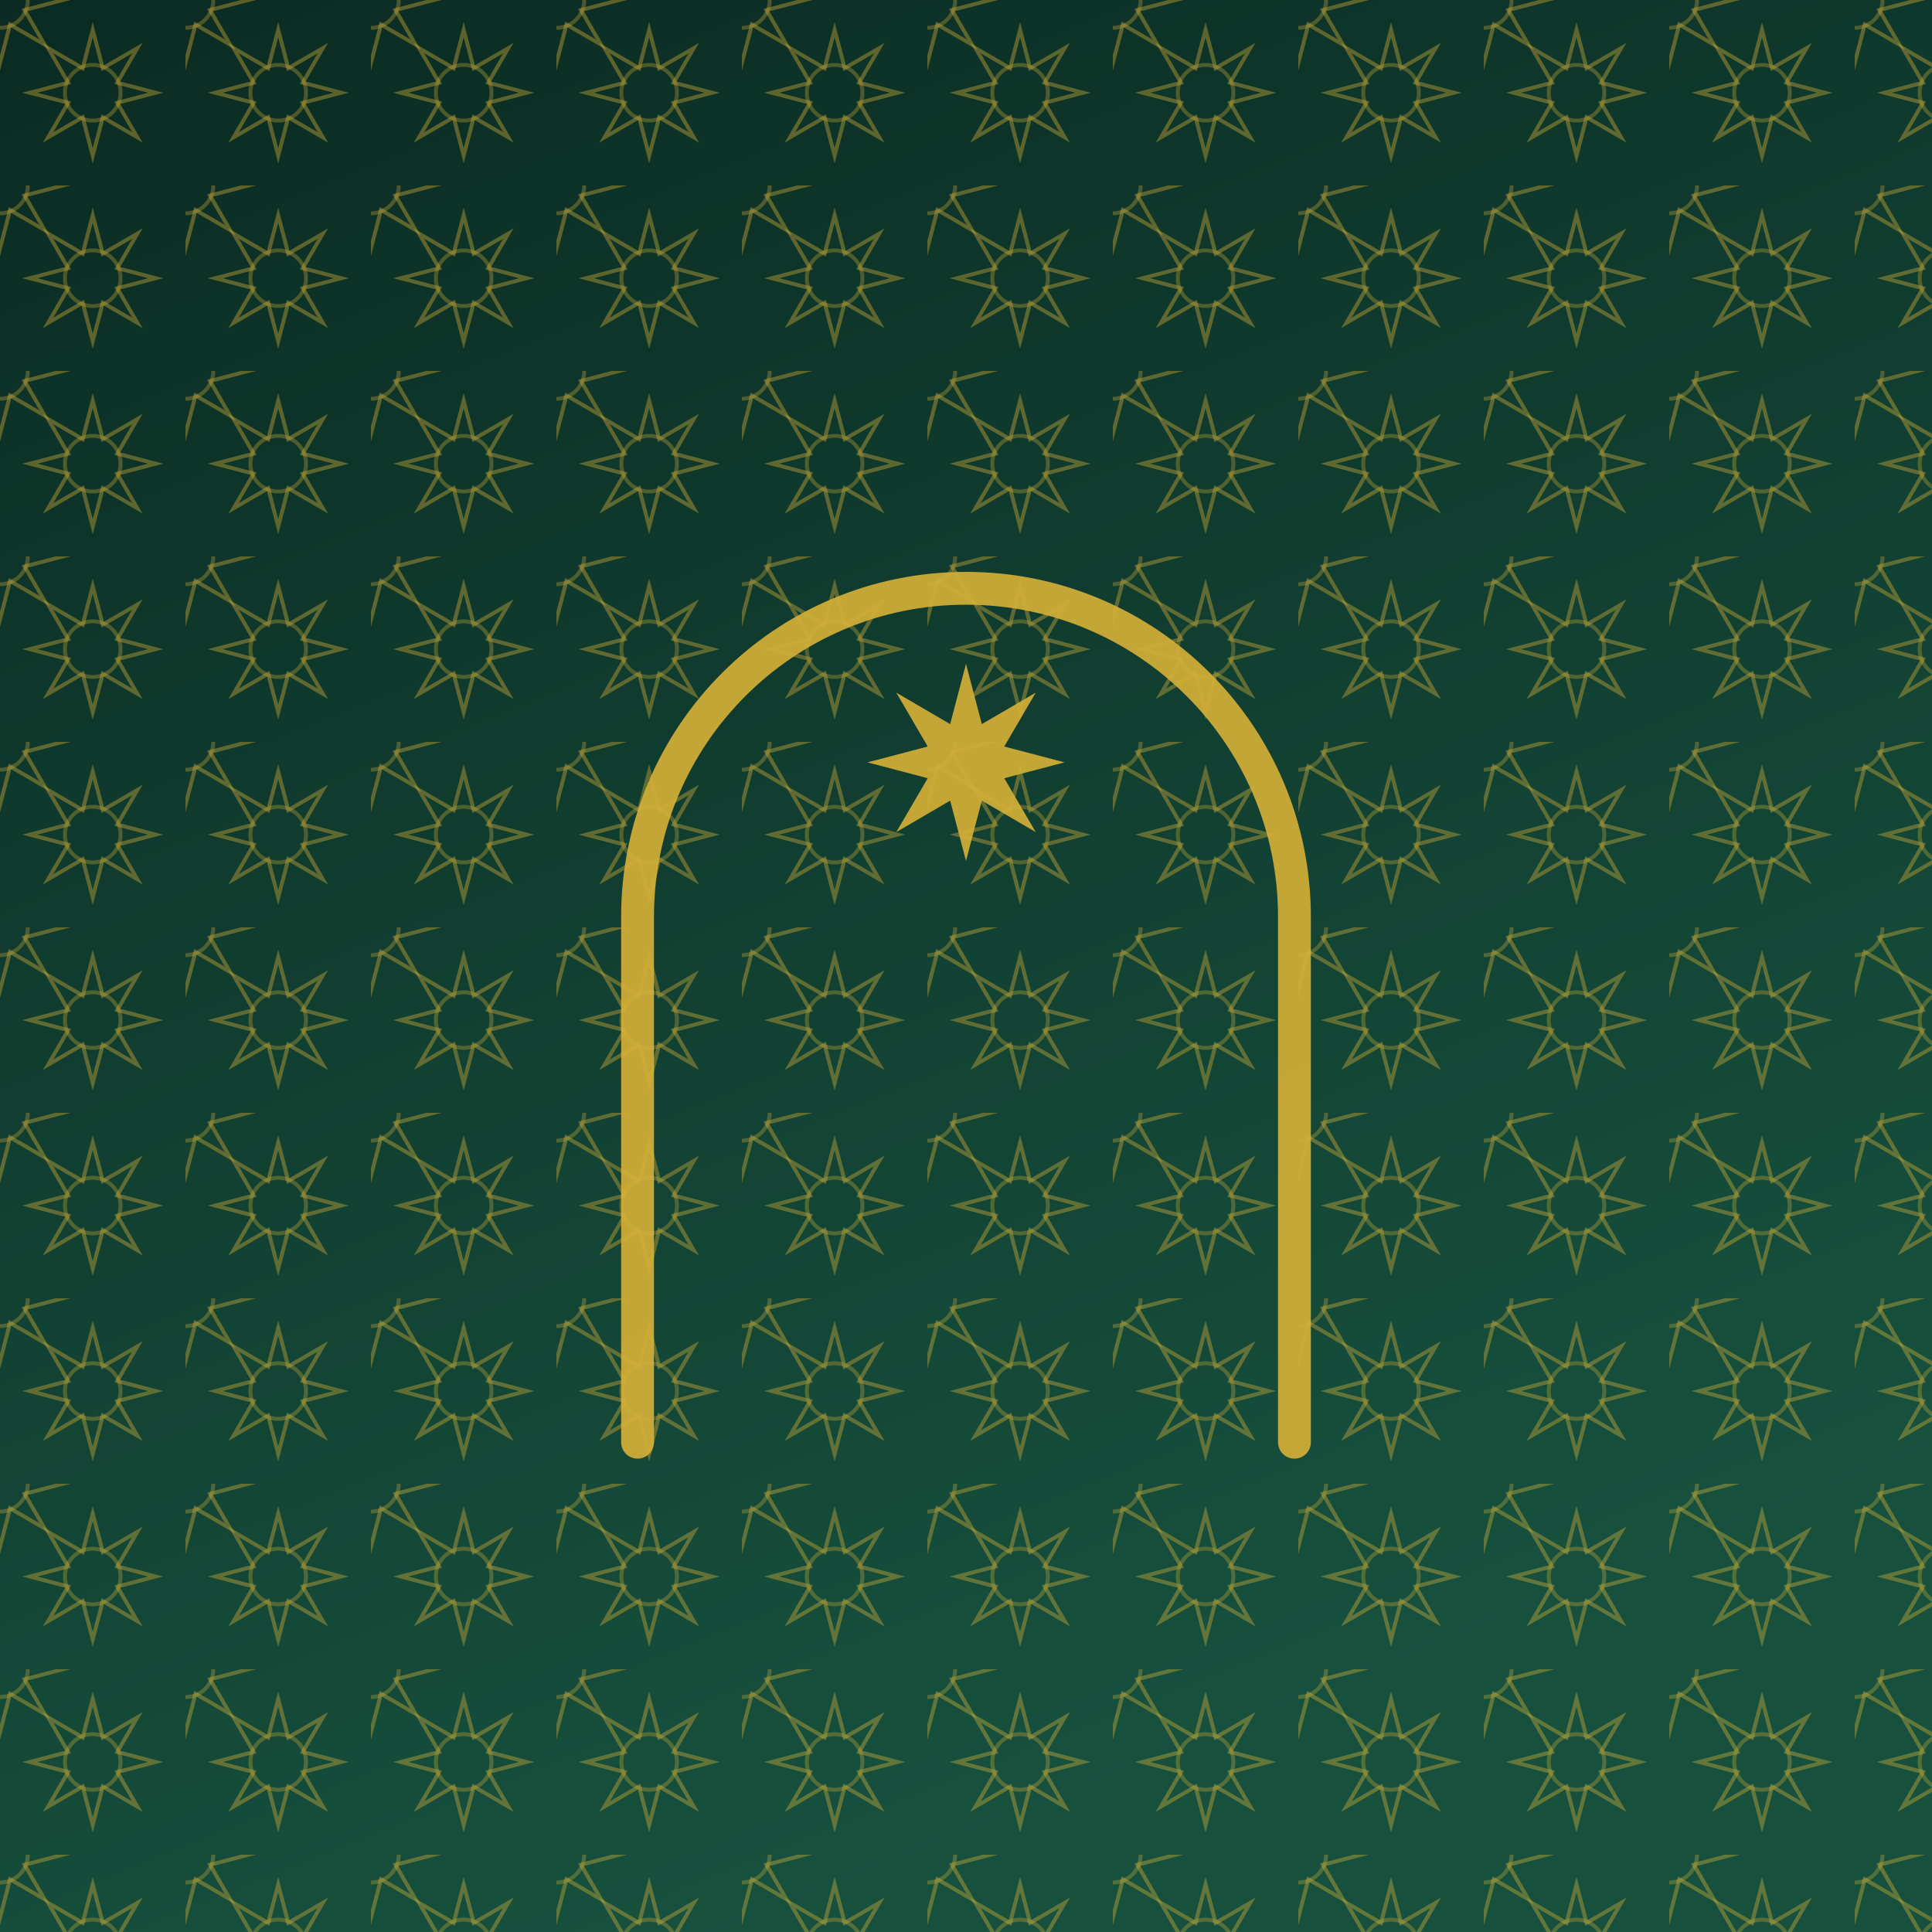
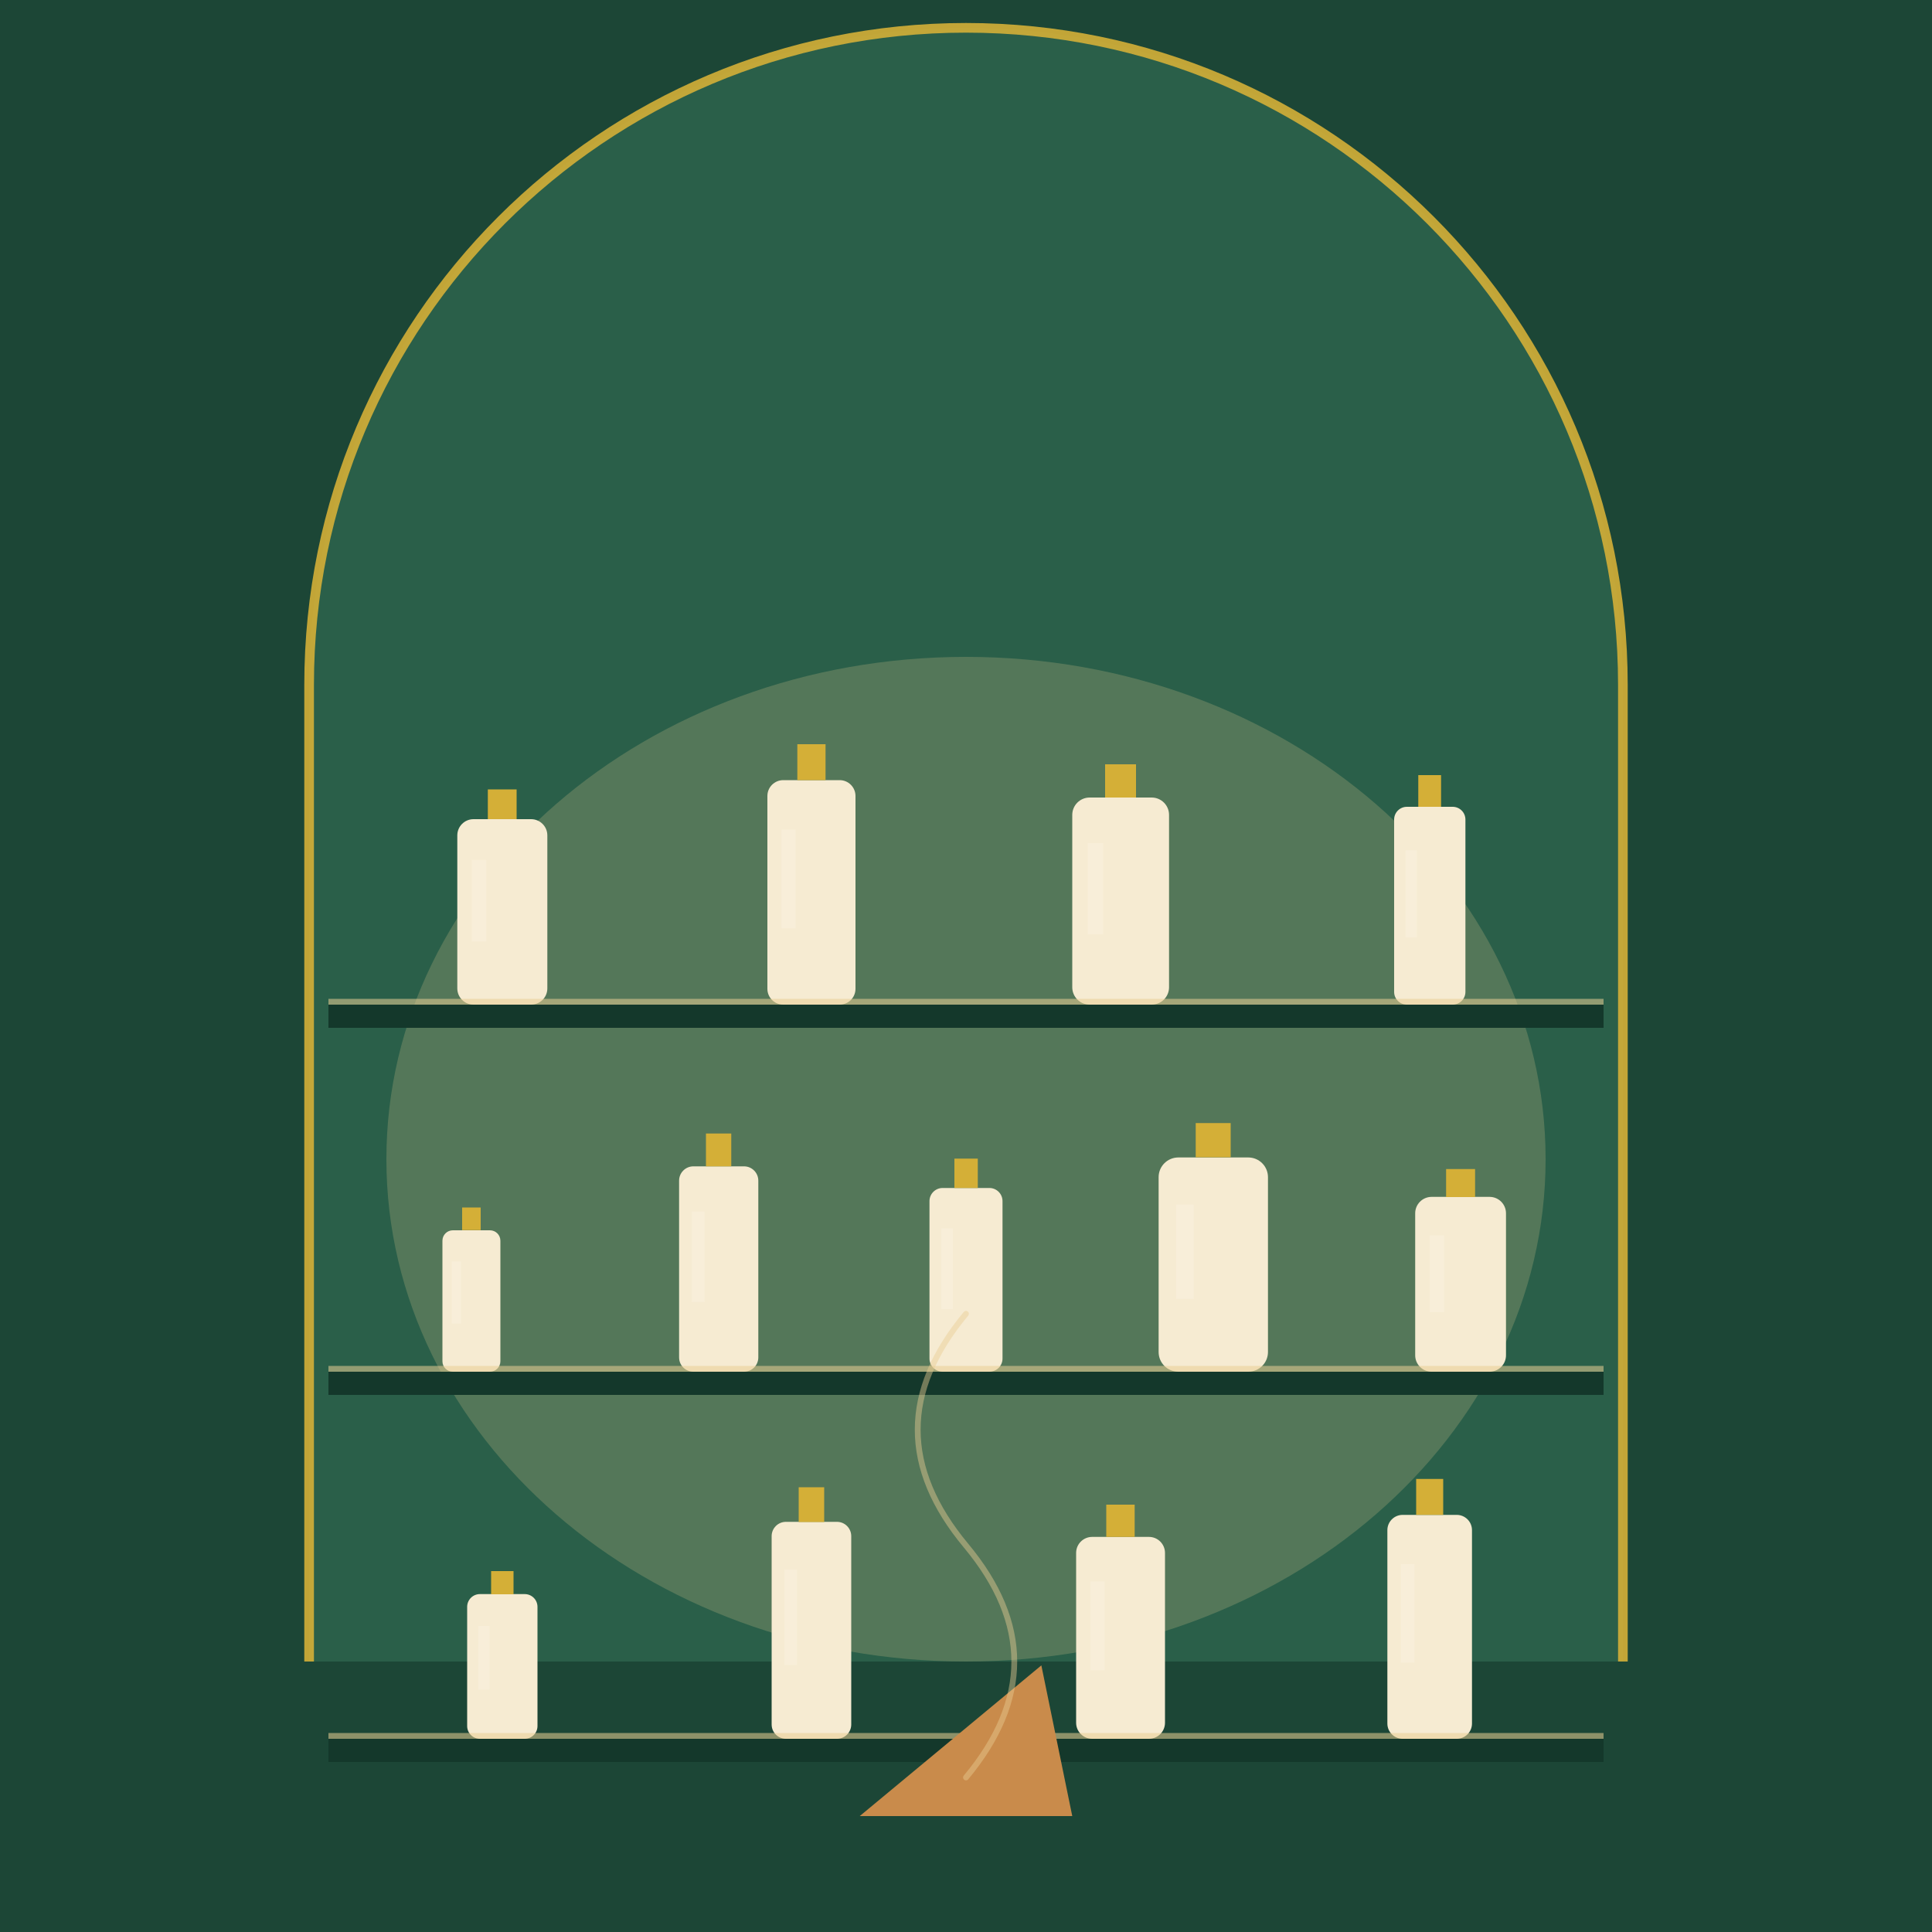
- <svg xmlns="http://www.w3.org/2000/svg" viewBox="0 0 1000 1000" width="1000" height="1000" role="img">
-   <defs>
-     <linearGradient id="f" x1="0" y1="0" x2="0.4" y2="1">
-       <stop offset="0" stop-color="#0B2B22" />
-       <stop offset="1" stop-color="#17513E" />
-     </linearGradient>
-     <pattern id="m" width="96" height="96" patternUnits="userSpaceOnUse">
-       <polygon points="0.0,-32.6 5.2,-12.7 23.1,-23.1 12.7,-5.2 32.6,-0.0 12.7,5.2 23.1,23.1 5.2,12.7 0.0,32.6 -5.2,12.7 -23.1,23.1 -12.7,5.2 -32.6,0.0 -12.7,-5.2 -23.1,-23.1 -5.2,-12.7" fill="none" stroke="#D4AF37" stroke-width="2.0" stroke-opacity="0.4" />
-       <circle cx="0.0" cy="0.0" r="14.4" fill="none" stroke="#D4AF37" stroke-width="2.0" stroke-opacity="0.32" />
-       <polygon points="48.0,15.4 53.2,35.3 71.1,24.9 60.7,42.8 80.6,48.0 60.7,53.2 71.1,71.1 53.2,60.7 48.0,80.6 42.8,60.7 24.9,71.1 35.3,53.2 15.4,48.0 35.3,42.8 24.9,24.9 42.8,35.3" fill="none" stroke="#D4AF37" stroke-width="2.0" stroke-opacity="0.4" />
-       <circle cx="48.0" cy="48.0" r="14.4" fill="none" stroke="#D4AF37" stroke-width="2.0" stroke-opacity="0.32" />
-     </pattern>
-   </defs>
-   <rect width="1000" height="1000" fill="url(#f)" />
-   <rect width="1000" height="1000" fill="url(#m)" />
-   <g opacity=".92">
-     <path d="M330.0 746.5 L330.0 474.5 A170.0 170.0 0 0 1 670.0 474.5 L670.0 746.5" fill="none" stroke="#D4AF37" stroke-width="17.0" stroke-linecap="round" />
-     <polygon points="500.0,343.6 508.2,374.8 536.1,358.5 519.8,386.4 551.0,394.6 519.8,402.8 536.1,430.7 508.2,414.4 500.0,445.6 491.8,414.4 463.9,430.7 480.2,402.8 449.0,394.6 480.2,386.4 463.9,358.5 491.8,374.8" fill="#D4AF37" />
-   </g>
+ <svg xmlns="http://www.w3.org/2000/svg" viewBox="0 0 1000 1000" width="1000" height="1000" preserveAspectRatio="xMidYMid slice" role="img">
+   <rect width="1000" height="1000" fill="#1C4636" />
+   <path d="M160 860 L160 354.4 A340 340 0 1 1 840 354.4 L840 860" fill="#2A5F49" />
+   <path d="M160 860 L160 354.4 A340 340 0 1 1 840 354.4 L840 860" fill="none" stroke="#D4AF37" stroke-width="5" opacity=".9" />
+   <ellipse cx="500" cy="600" rx="300" ry="260" fill="#E9CD93" opacity=".22" />
+   <rect x="236.7" y="424" width="46.6" height="96" rx="8.4" fill="#F6EBD2" />
+   <rect x="252.5" y="408.6" width="14.9" height="15.4" fill="#D4AF37" />
+   <rect x="244.2" y="445.1" width="7.5" height="42.2" fill="#FBF4E4" opacity=".35" />
+   <rect x="397.2" y="403.8" width="45.6" height="116.2" rx="8.2" fill="#F6EBD2" />
+   <rect x="412.7" y="385.2" width="14.6" height="18.6" fill="#D4AF37" />
+   <rect x="404.5" y="429.4" width="7.3" height="51.1" fill="#FBF4E4" opacity=".35" />
+   <rect x="555" y="412.8" width="50.1" height="107.2" rx="9" fill="#F6EBD2" />
+   <rect x="572" y="395.6" width="16" height="17.2" fill="#D4AF37" />
+   <rect x="563" y="436.4" width="8" height="47.2" fill="#FBF4E4" opacity=".35" />
+   <rect x="721.6" y="417.6" width="36.9" height="102.4" rx="6.6" fill="#F6EBD2" />
+   <rect x="734.1" y="401.2" width="11.8" height="16.4" fill="#D4AF37" />
+   <rect x="727.5" y="440.1" width="5.9" height="45.1" fill="#FBF4E4" opacity=".35" />
+   <rect x="170" y="520" width="660" height="12" fill="#14382B" />
+   <rect x="170" y="517" width="660" height="3" fill="#E9CD93" opacity=".55" />
+   <rect x="229" y="636.8" width="30" height="73.2" rx="5.4" fill="#F6EBD2" />
+   <rect x="239.2" y="625" width="9.6" height="11.7" fill="#D4AF37" />
+   <rect x="233.8" y="652.9" width="4.8" height="32.2" fill="#FBF4E4" opacity=".35" />
+   <rect x="351.5" y="603.7" width="41" height="106.3" rx="7.4" fill="#F6EBD2" />
+   <rect x="365.4" y="586.7" width="13.1" height="17" fill="#D4AF37" />
+   <rect x="358.1" y="627.1" width="6.6" height="46.8" fill="#FBF4E4" opacity=".35" />
+   <rect x="481.1" y="614.9" width="37.8" height="95.1" rx="6.8" fill="#F6EBD2" />
+   <rect x="494" y="599.7" width="12.1" height="15.2" fill="#D4AF37" />
+   <rect x="487.2" y="635.8" width="6" height="41.8" fill="#FBF4E4" opacity=".35" />
+   <rect x="599.7" y="599.1" width="56.6" height="110.9" rx="10.2" fill="#F6EBD2" />
+   <rect x="618.9" y="581.3" width="18.1" height="17.7" fill="#D4AF37" />
+   <rect x="608.8" y="623.5" width="9.1" height="48.8" fill="#FBF4E4" opacity=".35" />
+   <rect x="732.5" y="619.5" width="47" height="90.5" rx="8.5" fill="#F6EBD2" />
+   <rect x="748.5" y="605.1" width="15" height="14.5" fill="#D4AF37" />
+   <rect x="740" y="639.4" width="7.5" height="39.8" fill="#FBF4E4" opacity=".35" />
+   <rect x="170" y="710" width="660" height="12" fill="#14382B" />
+   <rect x="170" y="707" width="660" height="3" fill="#E9CD93" opacity=".55" />
+   <rect x="241.8" y="825.1" width="36.4" height="74.9" rx="6.6" fill="#F6EBD2" />
+   <rect x="254.2" y="813.2" width="11.6" height="12" fill="#D4AF37" />
+   <rect x="247.6" y="841.6" width="5.8" height="32.9" fill="#FBF4E4" opacity=".35" />
+   <rect x="399.4" y="787.7" width="41.2" height="112.3" rx="7.4" fill="#F6EBD2" />
+   <rect x="413.4" y="769.8" width="13.2" height="18" fill="#D4AF37" />
+   <rect x="406" y="812.4" width="6.6" height="49.4" fill="#FBF4E4" opacity=".35" />
+   <rect x="557" y="795.5" width="46" height="104.5" rx="8.3" fill="#F6EBD2" />
+   <rect x="572.6" y="778.8" width="14.7" height="16.7" fill="#D4AF37" />
+   <rect x="564.4" y="818.5" width="7.4" height="46" fill="#FBF4E4" opacity=".35" />
+   <rect x="718.1" y="784.1" width="43.8" height="115.9" rx="7.9" fill="#F6EBD2" />
+   <rect x="733" y="765.5" width="14" height="18.6" fill="#D4AF37" />
+   <rect x="725.1" y="809.6" width="7" height="51" fill="#FBF4E4" opacity=".35" />
+   <rect x="170" y="900" width="660" height="12" fill="#14382B" />
+   <rect x="170" y="897" width="660" height="3" fill="#E9CD93" opacity=".55" />
+   <path d="M445 940 l110 0 l-16 -78 l0 0 Z" fill="#C98B4B" />
+   <path d="M500 920 q50 -60 0 -120 q-50 -60 0 -120" fill="none" stroke="#E9CD93" stroke-width="3" opacity=".45" stroke-linecap="round" />
</svg>
